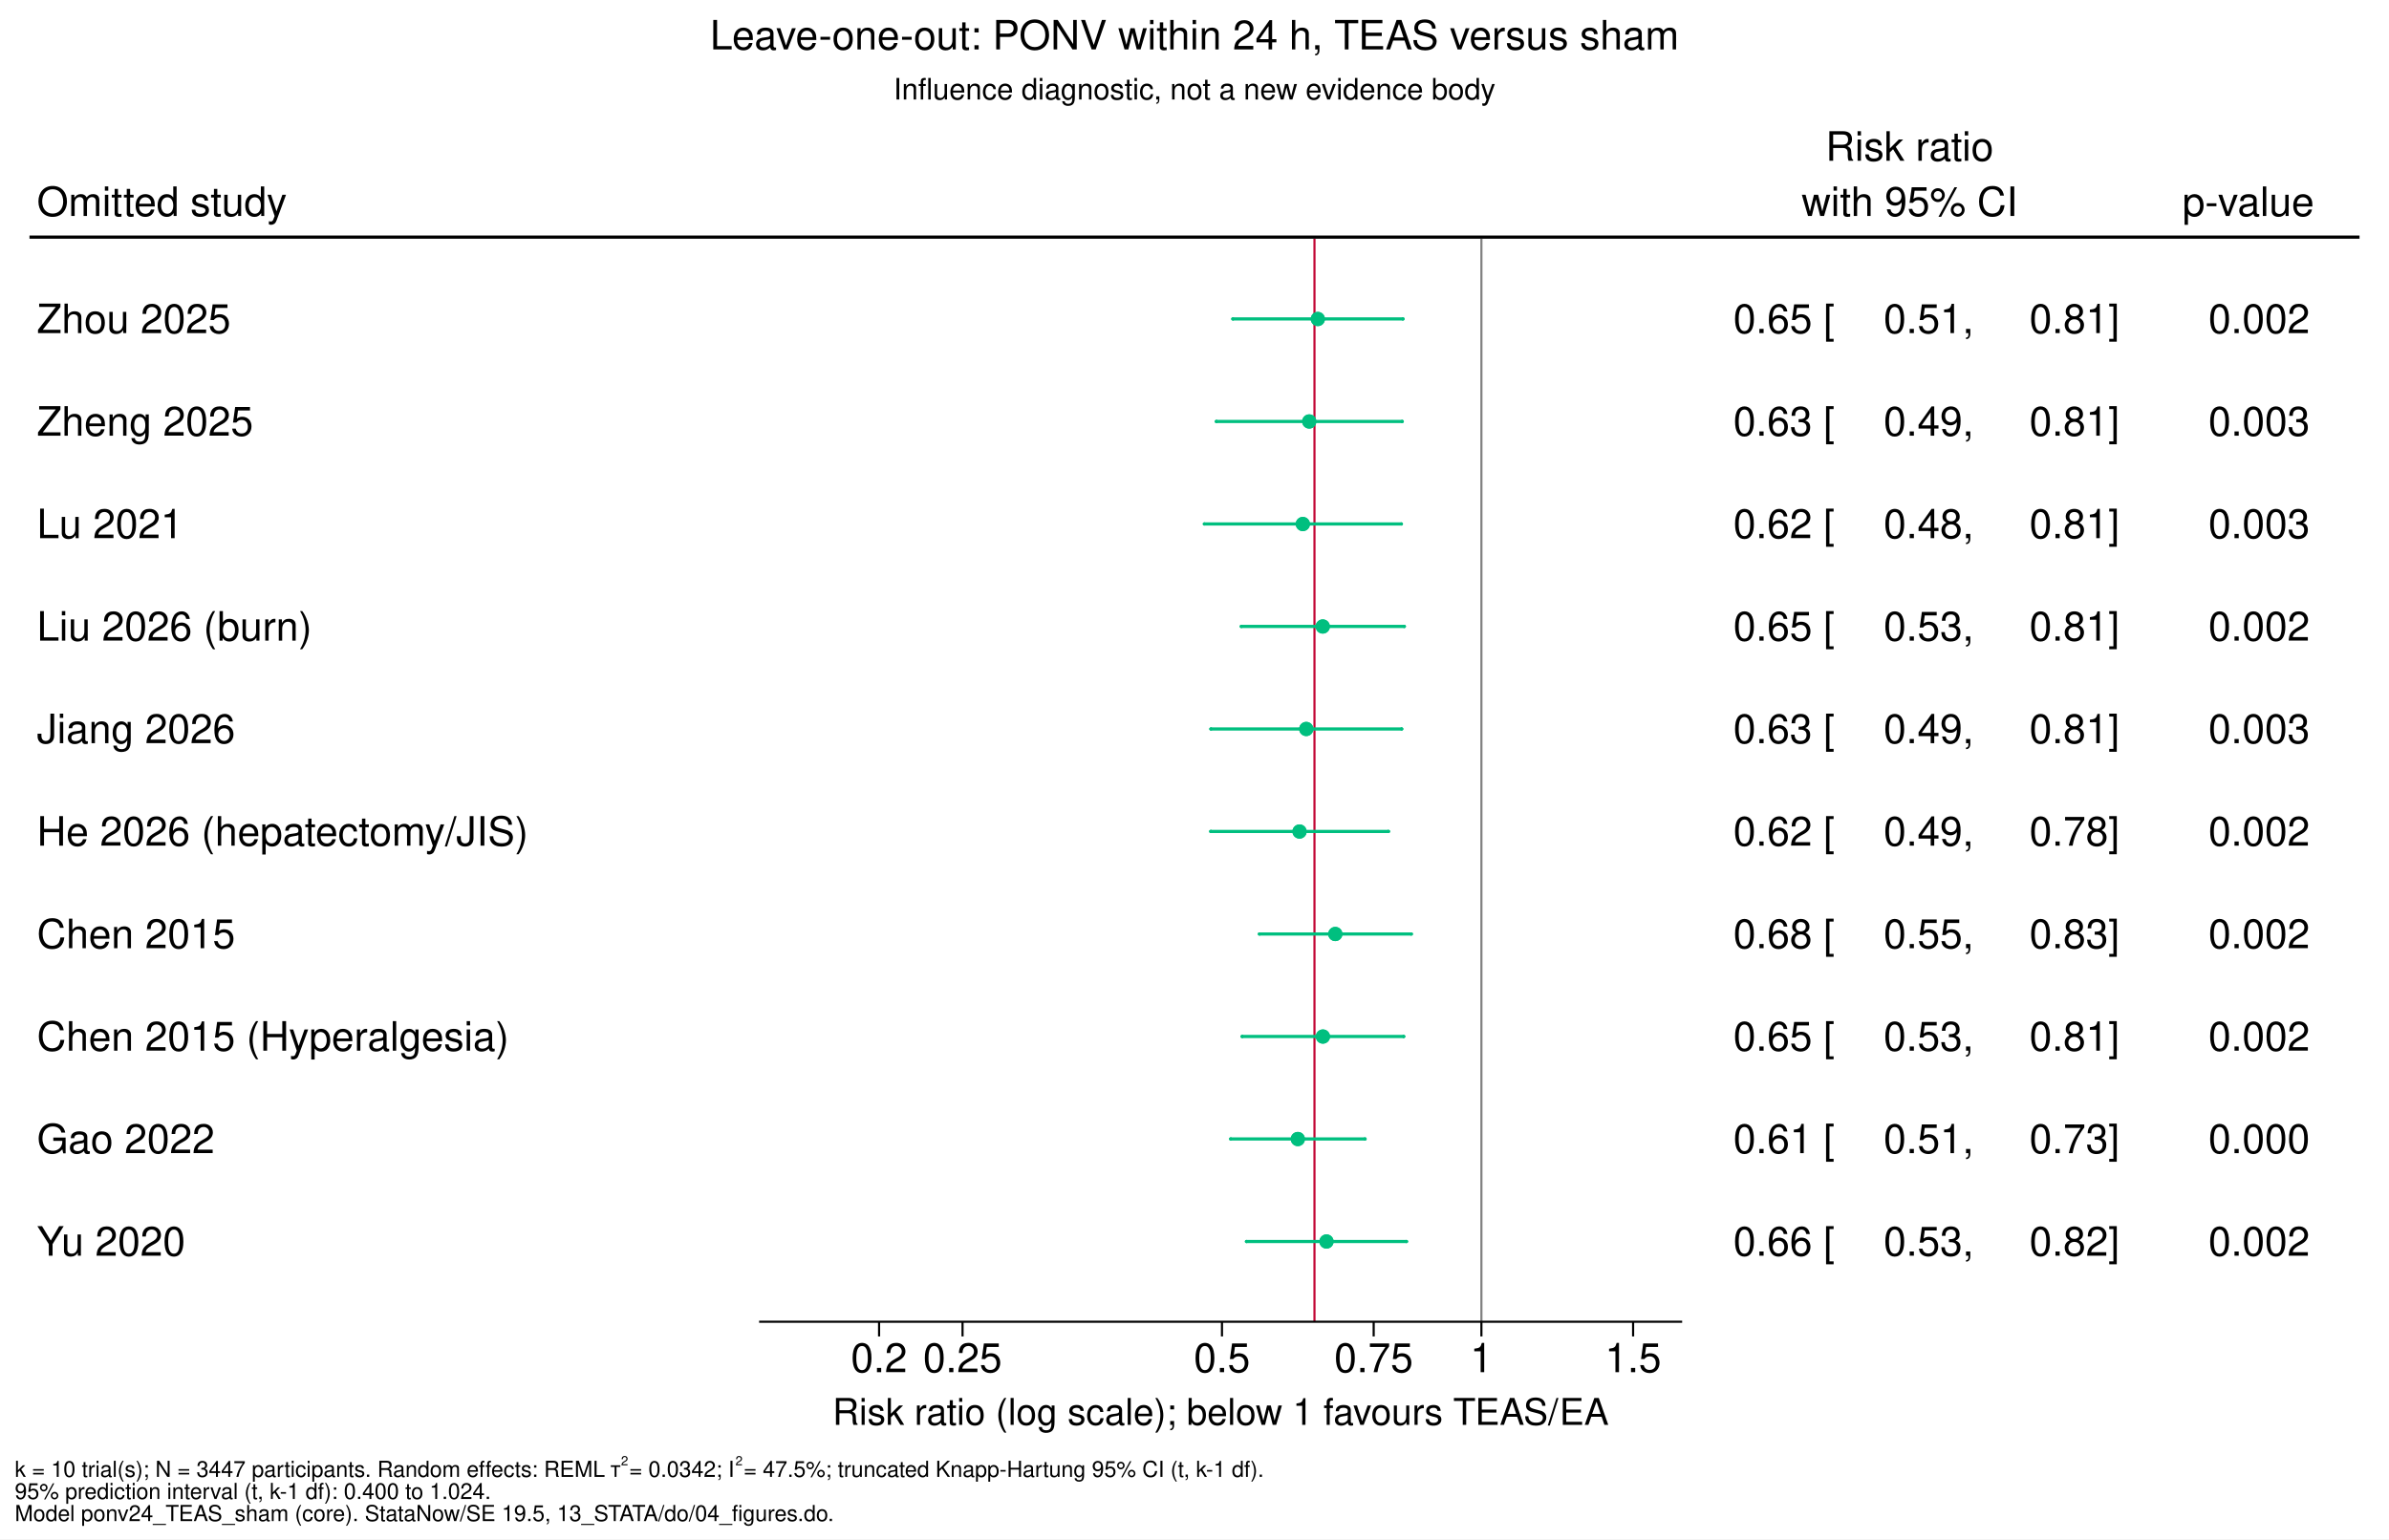
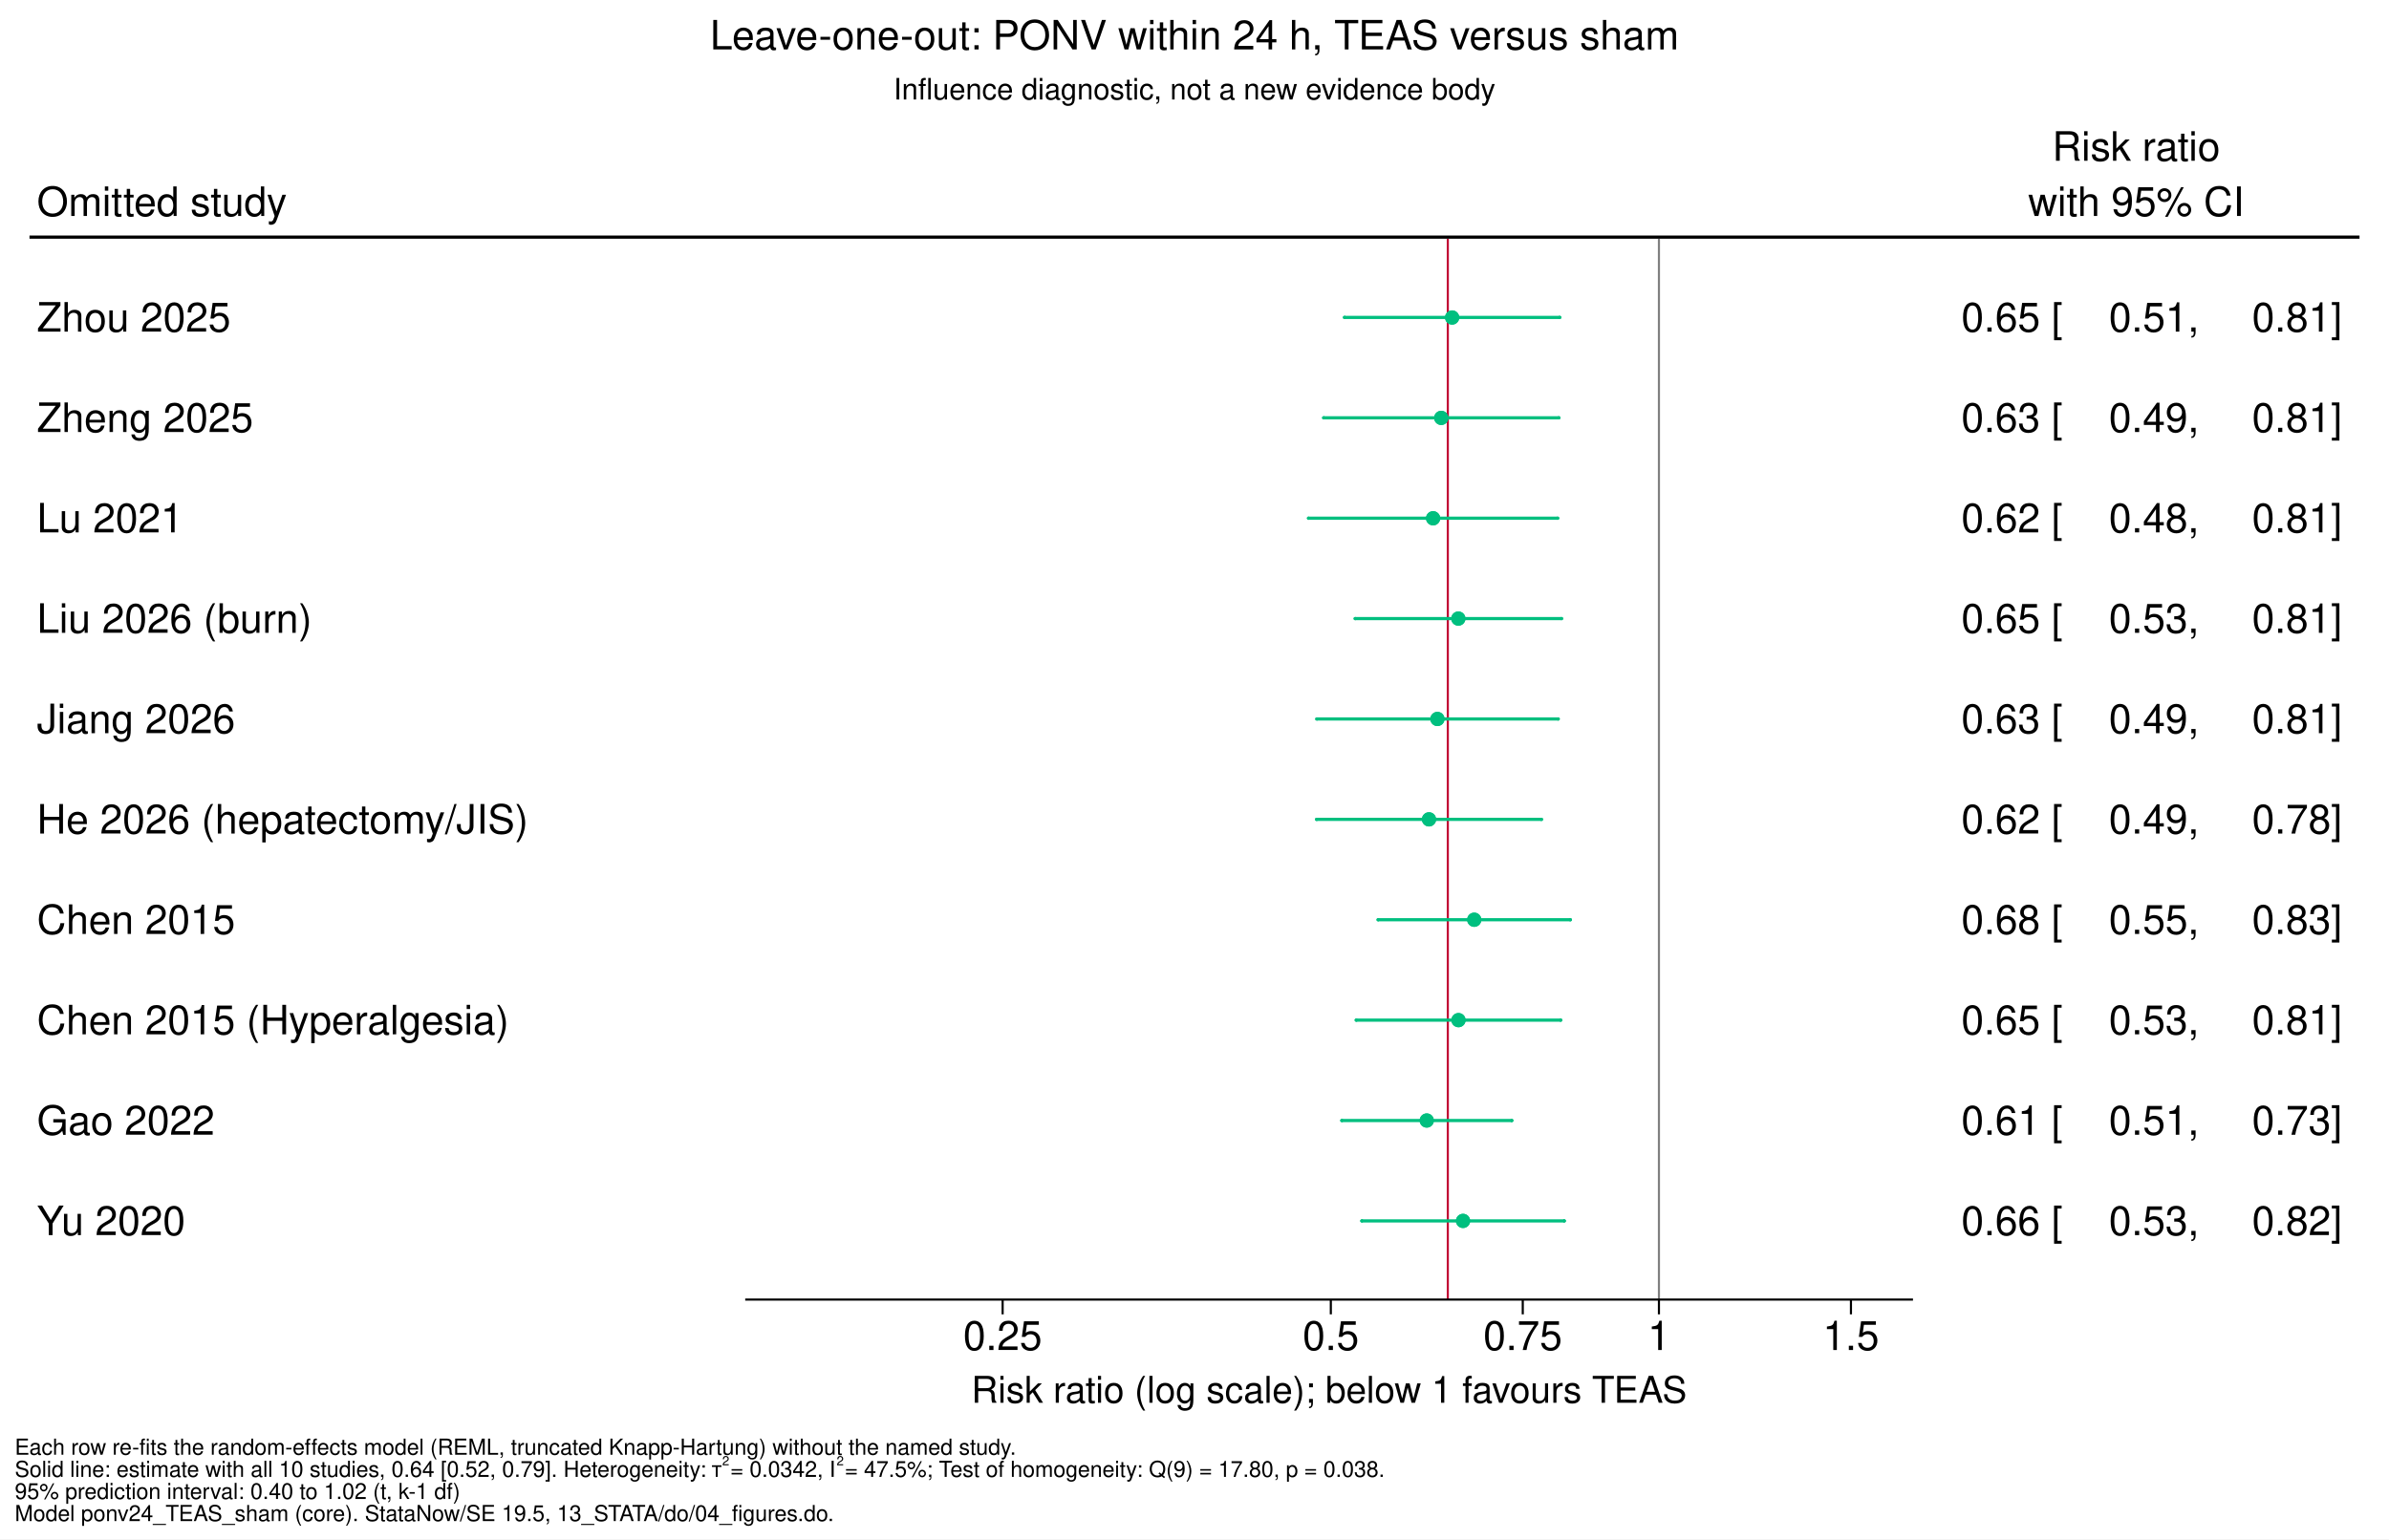
<svg xmlns="http://www.w3.org/2000/svg" version="1.1" width="9.000in" height="5.800in" viewBox="0 0 6480 4176">
  <rect x="0" y="0" width="6480" height="4176" style="fill:#FFFFFF;stroke:none" />
  <rect x="0.00" y="0.00" width="6480.00" height="4176.00" style="fill:#FFFFFF" />
  <rect x="2.88" y="2.88" width="6474.24" height="4170.24" style="fill:none;stroke:#FFFFFF;stroke-width:5.76" />
  <rect x="40.10" y="40.10" width="6399.81" height="4095.81" style="fill:#FFFFFF" />
  <rect x="42.97" y="42.98" width="6394.05" height="4090.05" style="fill:none;stroke:#FFFFFF;stroke-width:5.76" />
-   <rect x="40.10" y="299.10" width="6399.81" height="3656.99" style="fill:#FFFFFF" />
-   <rect x="42.97" y="301.98" width="6394.05" height="3651.23" style="fill:none;stroke:#FFFFFF;stroke-width:5.76" />
-   <rect x="79.99" y="339.19" width="6320.03" height="3576.80" style="fill:#FFFFFF" />
-   <rect x="82.87" y="342.07" width="6314.27" height="3571.04" style="fill:none;stroke:#FFFFFF;stroke-width:5.76" />
-   <text x="100.04" y="903.83" style="font-family:'Helvetica';font-size:109.96px;fill:#000000">Zhou 2025</text>
-   <text x="100.04" y="1182.07" style="font-family:'Helvetica';font-size:109.96px;fill:#000000">Zheng 2025</text>
-   <text x="100.04" y="1460.10" style="font-family:'Helvetica';font-size:109.96px;fill:#000000">Lu 2021</text>
-   <text x="100.04" y="1738.14" style="font-family:'Helvetica';font-size:109.96px;fill:#000000">Liu 2026 (burn)</text>
-   <text x="100.04" y="2016.37" style="font-family:'Helvetica';font-size:109.96px;fill:#000000">Jiang 2026</text>
-   <text x="100.04" y="2294.41" style="font-family:'Helvetica';font-size:109.96px;fill:#000000">He 2026 (hepatectomy/JIS)</text>
-   <text x="100.04" y="2572.65" style="font-family:'Helvetica';font-size:109.96px;fill:#000000">Chen 2015</text>
-   <text x="100.04" y="2850.68" style="font-family:'Helvetica';font-size:109.96px;fill:#000000">Chen 2015 (Hyperalgesia)</text>
-   <text x="100.04" y="3128.72" style="font-family:'Helvetica';font-size:109.96px;fill:#000000">Gao 2022</text>
-   <text x="100.04" y="3406.96" style="font-family:'Helvetica';font-size:109.96px;fill:#000000">Yu 2020</text>
+   <rect x="40.10" y="299.10" width="6399.81" height="3596.84" style="fill:#FFFFFF" />
+   <rect x="42.97" y="301.98" width="6394.05" height="3591.08" style="fill:none;stroke:#FFFFFF;stroke-width:5.76" />
+   <rect x="79.99" y="339.19" width="6320.03" height="3516.86" style="fill:#FFFFFF" />
+   <rect x="82.87" y="342.07" width="6314.27" height="3511.10" style="fill:none;stroke:#FFFFFF;stroke-width:5.76" />
+   <text x="100.04" y="899.78" style="font-family:'Helvetica';font-size:109.96px;fill:#000000">Zhou 2025</text>
+   <text x="100.04" y="1172.14" style="font-family:'Helvetica';font-size:109.96px;fill:#000000">Zheng 2025</text>
+   <text x="100.04" y="1444.51" style="font-family:'Helvetica';font-size:109.96px;fill:#000000">Lu 2021</text>
+   <text x="100.04" y="1716.87" style="font-family:'Helvetica';font-size:109.96px;fill:#000000">Liu 2026 (burn)</text>
+   <text x="100.04" y="1989.24" style="font-family:'Helvetica';font-size:109.96px;fill:#000000">Jiang 2026</text>
+   <text x="100.04" y="2261.61" style="font-family:'Helvetica';font-size:109.96px;fill:#000000">He 2026 (hepatectomy/JIS)</text>
+   <text x="100.04" y="2533.97" style="font-family:'Helvetica';font-size:109.96px;fill:#000000">Chen 2015</text>
+   <text x="100.04" y="2806.34" style="font-family:'Helvetica';font-size:109.96px;fill:#000000">Chen 2015 (Hyperalgesia)</text>
+   <text x="100.04" y="3078.70" style="font-family:'Helvetica';font-size:109.96px;fill:#000000">Gao 2022</text>
+   <text x="100.04" y="3351.07" style="font-family:'Helvetica';font-size:109.96px;fill:#000000">Yu 2020</text>
  <text x="100.04" y="585.96" style="font-family:'Helvetica';font-size:109.96px;fill:#000000">Omitted study</text>
-   <line x1="3565.42" y1="3586.11" x2="3565.42" y2="647.80" style="stroke:#C10534;stroke-width:5.76" />
-   <line x1="4018.21" y1="3586.11" x2="4018.21" y2="647.80" style="stroke:#808080;stroke-width:5.76" />
-   <line x1="3574.73" y1="865.29" x2="3343.88" y2="865.29" style="stroke:#00BF7F;stroke-width:8.64" />
-   <line x1="3551.24" y1="1143.53" x2="3299.13" y2="1143.53" style="stroke:#00BF7F;stroke-width:8.64" />
-   <line x1="3533.83" y1="1421.57" x2="3266.73" y2="1421.57" style="stroke:#00BF7F;stroke-width:8.64" />
-   <line x1="3588.10" y1="1699.60" x2="3366.77" y2="1699.60" style="stroke:#00BF7F;stroke-width:8.64" />
-   <line x1="3543.14" y1="1977.84" x2="3284.35" y2="1977.84" style="stroke:#00BF7F;stroke-width:8.64" />
-   <line x1="3525.12" y1="2255.87" x2="3283.94" y2="2255.87" style="stroke:#00BF7F;stroke-width:8.64" />
-   <line x1="3622.12" y1="2534.11" x2="3415.97" y2="2534.11" style="stroke:#00BF7F;stroke-width:8.64" />
-   <line x1="3588.30" y1="2812.15" x2="3368.99" y2="2812.15" style="stroke:#00BF7F;stroke-width:8.64" />
-   <line x1="3520.26" y1="3090.18" x2="3338.01" y2="3090.18" style="stroke:#00BF7F;stroke-width:8.64" />
-   <line x1="3598.02" y1="3368.42" x2="3380.94" y2="3368.42" style="stroke:#00BF7F;stroke-width:8.64" />
-   <line x1="3343.88" y1="865.29" x2="3343.88" y2="865.29" stroke-linecap="round" style="stroke:#00BF7F;stroke-width:8.64" />
-   <line x1="3343.88" y1="865.29" x2="3343.88" y2="865.29" stroke-linecap="round" style="stroke:#00BF7F;stroke-width:8.64" />
-   <line x1="3299.13" y1="1143.53" x2="3299.13" y2="1143.53" stroke-linecap="round" style="stroke:#00BF7F;stroke-width:8.64" />
-   <line x1="3299.13" y1="1143.53" x2="3299.13" y2="1143.53" stroke-linecap="round" style="stroke:#00BF7F;stroke-width:8.64" />
-   <line x1="3266.73" y1="1421.57" x2="3266.73" y2="1421.57" stroke-linecap="round" style="stroke:#00BF7F;stroke-width:8.64" />
-   <line x1="3266.73" y1="1421.57" x2="3266.73" y2="1421.57" stroke-linecap="round" style="stroke:#00BF7F;stroke-width:8.64" />
-   <line x1="3366.77" y1="1699.60" x2="3366.77" y2="1699.60" stroke-linecap="round" style="stroke:#00BF7F;stroke-width:8.64" />
-   <line x1="3366.77" y1="1699.60" x2="3366.77" y2="1699.60" stroke-linecap="round" style="stroke:#00BF7F;stroke-width:8.64" />
-   <line x1="3284.35" y1="1977.84" x2="3284.35" y2="1977.84" stroke-linecap="round" style="stroke:#00BF7F;stroke-width:8.64" />
-   <line x1="3284.35" y1="1977.84" x2="3284.35" y2="1977.84" stroke-linecap="round" style="stroke:#00BF7F;stroke-width:8.64" />
-   <line x1="3283.94" y1="2255.87" x2="3283.94" y2="2255.87" stroke-linecap="round" style="stroke:#00BF7F;stroke-width:8.64" />
-   <line x1="3283.94" y1="2255.87" x2="3283.94" y2="2255.87" stroke-linecap="round" style="stroke:#00BF7F;stroke-width:8.64" />
-   <line x1="3415.97" y1="2534.11" x2="3415.97" y2="2534.11" stroke-linecap="round" style="stroke:#00BF7F;stroke-width:8.64" />
-   <line x1="3415.97" y1="2534.11" x2="3415.97" y2="2534.11" stroke-linecap="round" style="stroke:#00BF7F;stroke-width:8.64" />
-   <line x1="3368.99" y1="2812.15" x2="3368.99" y2="2812.15" stroke-linecap="round" style="stroke:#00BF7F;stroke-width:8.64" />
-   <line x1="3368.99" y1="2812.15" x2="3368.99" y2="2812.15" stroke-linecap="round" style="stroke:#00BF7F;stroke-width:8.64" />
-   <line x1="3338.01" y1="3090.18" x2="3338.01" y2="3090.18" stroke-linecap="round" style="stroke:#00BF7F;stroke-width:8.64" />
-   <line x1="3338.01" y1="3090.18" x2="3338.01" y2="3090.18" stroke-linecap="round" style="stroke:#00BF7F;stroke-width:8.64" />
-   <line x1="3380.94" y1="3368.42" x2="3380.94" y2="3368.42" stroke-linecap="round" style="stroke:#00BF7F;stroke-width:8.64" />
-   <line x1="3380.94" y1="3368.42" x2="3380.94" y2="3368.42" stroke-linecap="round" style="stroke:#00BF7F;stroke-width:8.64" />
-   <line x1="3574.73" y1="865.29" x2="3805.58" y2="865.29" style="stroke:#00BF7F;stroke-width:8.64" />
-   <line x1="3551.24" y1="1143.53" x2="3803.56" y2="1143.53" style="stroke:#00BF7F;stroke-width:8.64" />
-   <line x1="3533.83" y1="1421.57" x2="3801.13" y2="1421.57" style="stroke:#00BF7F;stroke-width:8.64" />
-   <line x1="3588.10" y1="1699.60" x2="3809.23" y2="1699.60" style="stroke:#00BF7F;stroke-width:8.64" />
-   <line x1="3543.14" y1="1977.84" x2="3802.14" y2="1977.84" style="stroke:#00BF7F;stroke-width:8.64" />
-   <line x1="3525.12" y1="2255.87" x2="3766.30" y2="2255.87" style="stroke:#00BF7F;stroke-width:8.64" />
-   <line x1="3622.12" y1="2534.11" x2="3828.26" y2="2534.11" style="stroke:#00BF7F;stroke-width:8.64" />
-   <line x1="3588.30" y1="2812.15" x2="3807.61" y2="2812.15" style="stroke:#00BF7F;stroke-width:8.64" />
-   <line x1="3520.26" y1="3090.18" x2="3702.71" y2="3090.18" style="stroke:#00BF7F;stroke-width:8.64" />
-   <line x1="3598.02" y1="3368.42" x2="3815.10" y2="3368.42" style="stroke:#00BF7F;stroke-width:8.64" />
-   <line x1="3805.58" y1="865.29" x2="3805.58" y2="865.29" stroke-linecap="round" style="stroke:#00BF7F;stroke-width:8.64" />
-   <line x1="3805.58" y1="865.29" x2="3805.58" y2="865.29" stroke-linecap="round" style="stroke:#00BF7F;stroke-width:8.64" />
-   <line x1="3803.56" y1="1143.53" x2="3803.56" y2="1143.53" stroke-linecap="round" style="stroke:#00BF7F;stroke-width:8.64" />
-   <line x1="3803.56" y1="1143.53" x2="3803.56" y2="1143.53" stroke-linecap="round" style="stroke:#00BF7F;stroke-width:8.64" />
-   <line x1="3801.13" y1="1421.57" x2="3801.13" y2="1421.57" stroke-linecap="round" style="stroke:#00BF7F;stroke-width:8.64" />
-   <line x1="3801.13" y1="1421.57" x2="3801.13" y2="1421.57" stroke-linecap="round" style="stroke:#00BF7F;stroke-width:8.64" />
-   <line x1="3809.23" y1="1699.60" x2="3809.23" y2="1699.60" stroke-linecap="round" style="stroke:#00BF7F;stroke-width:8.64" />
-   <line x1="3809.23" y1="1699.60" x2="3809.23" y2="1699.60" stroke-linecap="round" style="stroke:#00BF7F;stroke-width:8.64" />
-   <line x1="3802.14" y1="1977.84" x2="3802.14" y2="1977.84" stroke-linecap="round" style="stroke:#00BF7F;stroke-width:8.64" />
-   <line x1="3802.14" y1="1977.84" x2="3802.14" y2="1977.84" stroke-linecap="round" style="stroke:#00BF7F;stroke-width:8.64" />
-   <line x1="3766.30" y1="2255.87" x2="3766.30" y2="2255.87" stroke-linecap="round" style="stroke:#00BF7F;stroke-width:8.64" />
-   <line x1="3766.30" y1="2255.87" x2="3766.30" y2="2255.87" stroke-linecap="round" style="stroke:#00BF7F;stroke-width:8.64" />
-   <line x1="3828.26" y1="2534.11" x2="3828.26" y2="2534.11" stroke-linecap="round" style="stroke:#00BF7F;stroke-width:8.64" />
-   <line x1="3828.26" y1="2534.11" x2="3828.26" y2="2534.11" stroke-linecap="round" style="stroke:#00BF7F;stroke-width:8.64" />
-   <line x1="3807.61" y1="2812.15" x2="3807.61" y2="2812.15" stroke-linecap="round" style="stroke:#00BF7F;stroke-width:8.64" />
-   <line x1="3807.61" y1="2812.15" x2="3807.61" y2="2812.15" stroke-linecap="round" style="stroke:#00BF7F;stroke-width:8.64" />
-   <line x1="3702.71" y1="3090.18" x2="3702.71" y2="3090.18" stroke-linecap="round" style="stroke:#00BF7F;stroke-width:8.64" />
-   <line x1="3702.71" y1="3090.18" x2="3702.71" y2="3090.18" stroke-linecap="round" style="stroke:#00BF7F;stroke-width:8.64" />
-   <line x1="3815.10" y1="3368.42" x2="3815.10" y2="3368.42" stroke-linecap="round" style="stroke:#00BF7F;stroke-width:8.64" />
-   <line x1="3815.10" y1="3368.42" x2="3815.10" y2="3368.42" stroke-linecap="round" style="stroke:#00BF7F;stroke-width:8.64" />
-   <circle cx="3574.53" cy="865.49" r="19.30" style="fill:#00BF7F" />
-   <circle cx="3574.53" cy="865.49" r="14.99" style="fill:none;stroke:#00BF7F;stroke-width:8.64" />
-   <circle cx="3551.24" cy="1143.53" r="19.30" style="fill:#00BF7F" />
-   <circle cx="3551.24" cy="1143.53" r="14.99" style="fill:none;stroke:#00BF7F;stroke-width:8.64" />
-   <circle cx="3533.83" cy="1421.77" r="19.30" style="fill:#00BF7F" />
-   <circle cx="3533.83" cy="1421.77" r="14.99" style="fill:none;stroke:#00BF7F;stroke-width:8.64" />
-   <circle cx="3587.90" cy="1699.80" r="19.30" style="fill:#00BF7F" />
-   <circle cx="3587.90" cy="1699.80" r="14.99" style="fill:none;stroke:#00BF7F;stroke-width:8.64" />
-   <circle cx="3543.14" cy="1977.84" r="19.30" style="fill:#00BF7F" />
-   <circle cx="3543.14" cy="1977.84" r="14.99" style="fill:none;stroke:#00BF7F;stroke-width:8.64" />
-   <circle cx="3524.92" cy="2256.08" r="19.30" style="fill:#00BF7F" />
-   <circle cx="3524.92" cy="2256.08" r="14.99" style="fill:none;stroke:#00BF7F;stroke-width:8.64" />
-   <circle cx="3621.92" cy="2534.11" r="19.30" style="fill:#00BF7F" />
-   <circle cx="3621.92" cy="2534.11" r="14.99" style="fill:none;stroke:#00BF7F;stroke-width:8.64" />
-   <circle cx="3588.30" cy="2812.35" r="19.30" style="fill:#00BF7F" />
-   <circle cx="3588.30" cy="2812.35" r="14.99" style="fill:none;stroke:#00BF7F;stroke-width:8.64" />
-   <circle cx="3520.26" cy="3090.39" r="19.30" style="fill:#00BF7F" />
-   <circle cx="3520.26" cy="3090.39" r="14.99" style="fill:none;stroke:#00BF7F;stroke-width:8.64" />
-   <circle cx="3598.02" cy="3368.42" r="19.30" style="fill:#00BF7F" />
-   <circle cx="3598.02" cy="3368.42" r="14.99" style="fill:none;stroke:#00BF7F;stroke-width:8.64" />
-   <line x1="2059.02" y1="3586.11" x2="4562.73" y2="3586.11" style="stroke:#000000;stroke-width:5.76" />
-   <line x1="2384.44" y1="3586.11" x2="2384.44" y2="3626.00" style="stroke:#000000;stroke-width:5.76" />
-   <text x="2384.44" y="3722.92" style="font-family:'Helvetica';font-size:109.96px;fill:#000000" text-anchor="middle">0.2</text>
-   <line x1="2610.83" y1="3586.11" x2="2610.83" y2="3626.00" style="stroke:#000000;stroke-width:5.76" />
-   <text x="2610.83" y="3722.92" style="font-family:'Helvetica';font-size:109.96px;fill:#000000" text-anchor="middle">0.25</text>
-   <line x1="3314.52" y1="3586.11" x2="3314.52" y2="3626.00" style="stroke:#000000;stroke-width:5.76" />
-   <text x="3314.52" y="3722.92" style="font-family:'Helvetica';font-size:109.96px;fill:#000000" text-anchor="middle">0.5</text>
-   <line x1="3726.00" y1="3586.11" x2="3726.00" y2="3626.00" style="stroke:#000000;stroke-width:5.76" />
-   <text x="3726.00" y="3722.92" style="font-family:'Helvetica';font-size:109.96px;fill:#000000" text-anchor="middle">0.75</text>
-   <line x1="4018.21" y1="3586.11" x2="4018.21" y2="3626.00" style="stroke:#000000;stroke-width:5.76" />
-   <text x="4018.21" y="3722.92" style="font-family:'Helvetica';font-size:109.96px;fill:#000000" text-anchor="middle">1</text>
-   <line x1="4429.69" y1="3586.11" x2="4429.69" y2="3626.00" style="stroke:#000000;stroke-width:5.76" />
-   <text x="4429.69" y="3722.92" style="font-family:'Helvetica';font-size:109.96px;fill:#000000" text-anchor="middle">1.5</text>
-   <text x="3310.88" y="3865.83" style="font-family:'Helvetica';font-size:100.04px;fill:#000000" text-anchor="middle">Risk ratio (log scale); below 1 favours TEAS/EA</text>
-   <text x="5179.75" y="585.96" style="font-family:'Helvetica';font-size:109.96px;fill:#000000" text-anchor="middle">with 95% CI</text>
-   <text x="5179.75" y="436.11" style="font-family:'Helvetica';font-size:109.96px;fill:#000000" text-anchor="middle">Risk ratio</text>
-   <text x="4976.64" y="903.83" style="font-family:'Helvetica';font-size:109.96px;fill:#000000" text-anchor="end">0.65 [</text>
-   <text x="4976.64" y="1182.07" style="font-family:'Helvetica';font-size:109.96px;fill:#000000" text-anchor="end">0.63 [</text>
-   <text x="4976.64" y="1460.10" style="font-family:'Helvetica';font-size:109.96px;fill:#000000" text-anchor="end">0.62 [</text>
-   <text x="4976.64" y="1738.14" style="font-family:'Helvetica';font-size:109.96px;fill:#000000" text-anchor="end">0.65 [</text>
-   <text x="4976.64" y="2016.37" style="font-family:'Helvetica';font-size:109.96px;fill:#000000" text-anchor="end">0.63 [</text>
-   <text x="4976.64" y="2294.41" style="font-family:'Helvetica';font-size:109.96px;fill:#000000" text-anchor="end">0.62 [</text>
-   <text x="4976.64" y="2572.65" style="font-family:'Helvetica';font-size:109.96px;fill:#000000" text-anchor="end">0.68 [</text>
-   <text x="4976.64" y="2850.68" style="font-family:'Helvetica';font-size:109.96px;fill:#000000" text-anchor="end">0.65 [</text>
-   <text x="4976.64" y="3128.72" style="font-family:'Helvetica';font-size:109.96px;fill:#000000" text-anchor="end">0.61 [</text>
-   <text x="4976.64" y="3406.96" style="font-family:'Helvetica';font-size:109.96px;fill:#000000" text-anchor="end">0.66 [</text>
-   <text x="5353.70" y="903.83" style="font-family:'Helvetica';font-size:109.96px;fill:#000000" text-anchor="end">0.51,</text>
-   <text x="5353.70" y="1182.07" style="font-family:'Helvetica';font-size:109.96px;fill:#000000" text-anchor="end">0.49,</text>
-   <text x="5353.70" y="1460.10" style="font-family:'Helvetica';font-size:109.96px;fill:#000000" text-anchor="end">0.48,</text>
-   <text x="5353.70" y="1738.14" style="font-family:'Helvetica';font-size:109.96px;fill:#000000" text-anchor="end">0.53,</text>
-   <text x="5353.70" y="2016.37" style="font-family:'Helvetica';font-size:109.96px;fill:#000000" text-anchor="end">0.49,</text>
-   <text x="5353.70" y="2294.41" style="font-family:'Helvetica';font-size:109.96px;fill:#000000" text-anchor="end">0.49,</text>
-   <text x="5353.70" y="2572.65" style="font-family:'Helvetica';font-size:109.96px;fill:#000000" text-anchor="end">0.55,</text>
-   <text x="5353.70" y="2850.68" style="font-family:'Helvetica';font-size:109.96px;fill:#000000" text-anchor="end">0.53,</text>
-   <text x="5353.70" y="3128.72" style="font-family:'Helvetica';font-size:109.96px;fill:#000000" text-anchor="end">0.51,</text>
-   <text x="5353.70" y="3406.96" style="font-family:'Helvetica';font-size:109.96px;fill:#000000" text-anchor="end">0.53,</text>
-   <text x="5749.18" y="903.83" style="font-family:'Helvetica';font-size:109.96px;fill:#000000" text-anchor="end">0.81]</text>
-   <text x="5749.18" y="1182.07" style="font-family:'Helvetica';font-size:109.96px;fill:#000000" text-anchor="end">0.81]</text>
-   <text x="5749.18" y="1460.10" style="font-family:'Helvetica';font-size:109.96px;fill:#000000" text-anchor="end">0.81]</text>
-   <text x="5749.18" y="1738.14" style="font-family:'Helvetica';font-size:109.96px;fill:#000000" text-anchor="end">0.81]</text>
-   <text x="5749.18" y="2016.37" style="font-family:'Helvetica';font-size:109.96px;fill:#000000" text-anchor="end">0.81]</text>
-   <text x="5749.18" y="2294.41" style="font-family:'Helvetica';font-size:109.96px;fill:#000000" text-anchor="end">0.78]</text>
-   <text x="5749.18" y="2572.65" style="font-family:'Helvetica';font-size:109.96px;fill:#000000" text-anchor="end">0.83]</text>
-   <text x="5749.18" y="2850.68" style="font-family:'Helvetica';font-size:109.96px;fill:#000000" text-anchor="end">0.81]</text>
-   <text x="5749.18" y="3128.72" style="font-family:'Helvetica';font-size:109.96px;fill:#000000" text-anchor="end">0.73]</text>
-   <text x="5749.18" y="3406.96" style="font-family:'Helvetica';font-size:109.96px;fill:#000000" text-anchor="end">0.82]</text>
-   <text x="6265.35" y="903.83" style="font-family:'Helvetica';font-size:109.96px;fill:#000000" text-anchor="end">0.002</text>
-   <text x="6265.35" y="1182.07" style="font-family:'Helvetica';font-size:109.96px;fill:#000000" text-anchor="end">0.003</text>
-   <text x="6265.35" y="1460.10" style="font-family:'Helvetica';font-size:109.96px;fill:#000000" text-anchor="end">0.003</text>
-   <text x="6265.35" y="1738.14" style="font-family:'Helvetica';font-size:109.96px;fill:#000000" text-anchor="end">0.002</text>
-   <text x="6265.35" y="2016.37" style="font-family:'Helvetica';font-size:109.96px;fill:#000000" text-anchor="end">0.003</text>
-   <text x="6265.35" y="2294.41" style="font-family:'Helvetica';font-size:109.96px;fill:#000000" text-anchor="end">0.002</text>
-   <text x="6265.35" y="2572.65" style="font-family:'Helvetica';font-size:109.96px;fill:#000000" text-anchor="end">0.002</text>
-   <text x="6265.35" y="2850.68" style="font-family:'Helvetica';font-size:109.96px;fill:#000000" text-anchor="end">0.002</text>
-   <text x="6265.35" y="3128.72" style="font-family:'Helvetica';font-size:109.96px;fill:#000000" text-anchor="end">0.000</text>
-   <text x="6265.35" y="3406.96" style="font-family:'Helvetica';font-size:109.96px;fill:#000000" text-anchor="end">0.002</text>
-   <text x="6098.29" y="585.96" style="font-family:'Helvetica';font-size:109.96px;fill:#000000" text-anchor="middle">p-value</text>
+   <line x1="3927.08" y1="3525.97" x2="3927.08" y2="647.80" style="stroke:#C10534;stroke-width:5.76" />
+   <line x1="4499.75" y1="3525.97" x2="4499.75" y2="647.80" style="stroke:#808080;stroke-width:5.76" />
+   <line x1="3938.83" y1="861.24" x2="3646.82" y2="861.24" style="stroke:#00BF7F;stroke-width:8.64" />
+   <line x1="3909.26" y1="1133.61" x2="3590.33" y2="1133.61" style="stroke:#00BF7F;stroke-width:8.64" />
+   <line x1="3887.19" y1="1405.97" x2="3549.22" y2="1405.97" style="stroke:#00BF7F;stroke-width:8.64" />
+   <line x1="3955.84" y1="1678.34" x2="3675.78" y2="1678.34" style="stroke:#00BF7F;stroke-width:8.64" />
+   <line x1="3899.14" y1="1950.70" x2="3571.70" y2="1950.70" style="stroke:#00BF7F;stroke-width:8.64" />
+   <line x1="3876.05" y1="2223.07" x2="3571.09" y2="2223.07" style="stroke:#00BF7F;stroke-width:8.64" />
+   <line x1="3998.77" y1="2495.43" x2="3737.95" y2="2495.43" style="stroke:#00BF7F;stroke-width:8.64" />
+   <line x1="3956.04" y1="2767.80" x2="3678.62" y2="2767.80" style="stroke:#00BF7F;stroke-width:8.64" />
+   <line x1="3870.18" y1="3040.17" x2="3639.53" y2="3040.17" style="stroke:#00BF7F;stroke-width:8.64" />
+   <line x1="3968.39" y1="3312.53" x2="3693.80" y2="3312.53" style="stroke:#00BF7F;stroke-width:8.64" />
+   <line x1="3646.82" y1="861.24" x2="3646.82" y2="861.24" stroke-linecap="round" style="stroke:#00BF7F;stroke-width:8.64" />
+   <line x1="3646.82" y1="861.24" x2="3646.82" y2="861.24" stroke-linecap="round" style="stroke:#00BF7F;stroke-width:8.64" />
+   <line x1="3590.33" y1="1133.61" x2="3590.33" y2="1133.61" stroke-linecap="round" style="stroke:#00BF7F;stroke-width:8.64" />
+   <line x1="3590.33" y1="1133.61" x2="3590.33" y2="1133.61" stroke-linecap="round" style="stroke:#00BF7F;stroke-width:8.64" />
+   <line x1="3549.22" y1="1405.97" x2="3549.22" y2="1405.97" stroke-linecap="round" style="stroke:#00BF7F;stroke-width:8.64" />
+   <line x1="3549.22" y1="1405.97" x2="3549.22" y2="1405.97" stroke-linecap="round" style="stroke:#00BF7F;stroke-width:8.64" />
+   <line x1="3675.78" y1="1678.34" x2="3675.78" y2="1678.34" stroke-linecap="round" style="stroke:#00BF7F;stroke-width:8.64" />
+   <line x1="3675.78" y1="1678.34" x2="3675.78" y2="1678.34" stroke-linecap="round" style="stroke:#00BF7F;stroke-width:8.64" />
+   <line x1="3571.70" y1="1950.70" x2="3571.70" y2="1950.70" stroke-linecap="round" style="stroke:#00BF7F;stroke-width:8.64" />
+   <line x1="3571.70" y1="1950.70" x2="3571.70" y2="1950.70" stroke-linecap="round" style="stroke:#00BF7F;stroke-width:8.64" />
+   <line x1="3571.09" y1="2223.07" x2="3571.09" y2="2223.07" stroke-linecap="round" style="stroke:#00BF7F;stroke-width:8.64" />
+   <line x1="3571.09" y1="2223.07" x2="3571.09" y2="2223.07" stroke-linecap="round" style="stroke:#00BF7F;stroke-width:8.64" />
+   <line x1="3737.95" y1="2495.43" x2="3737.95" y2="2495.43" stroke-linecap="round" style="stroke:#00BF7F;stroke-width:8.64" />
+   <line x1="3737.95" y1="2495.43" x2="3737.95" y2="2495.43" stroke-linecap="round" style="stroke:#00BF7F;stroke-width:8.64" />
+   <line x1="3678.62" y1="2767.80" x2="3678.62" y2="2767.80" stroke-linecap="round" style="stroke:#00BF7F;stroke-width:8.64" />
+   <line x1="3678.62" y1="2767.80" x2="3678.62" y2="2767.80" stroke-linecap="round" style="stroke:#00BF7F;stroke-width:8.64" />
+   <line x1="3639.53" y1="3040.17" x2="3639.53" y2="3040.17" stroke-linecap="round" style="stroke:#00BF7F;stroke-width:8.64" />
+   <line x1="3639.53" y1="3040.17" x2="3639.53" y2="3040.17" stroke-linecap="round" style="stroke:#00BF7F;stroke-width:8.64" />
+   <line x1="3693.80" y1="3312.53" x2="3693.80" y2="3312.53" stroke-linecap="round" style="stroke:#00BF7F;stroke-width:8.64" />
+   <line x1="3693.80" y1="3312.53" x2="3693.80" y2="3312.53" stroke-linecap="round" style="stroke:#00BF7F;stroke-width:8.64" />
+   <line x1="3938.83" y1="861.24" x2="4230.83" y2="861.24" style="stroke:#00BF7F;stroke-width:8.64" />
+   <line x1="3909.26" y1="1133.61" x2="4228.40" y2="1133.61" style="stroke:#00BF7F;stroke-width:8.64" />
+   <line x1="3887.19" y1="1405.97" x2="4225.16" y2="1405.97" style="stroke:#00BF7F;stroke-width:8.64" />
+   <line x1="3955.84" y1="1678.34" x2="4235.69" y2="1678.34" style="stroke:#00BF7F;stroke-width:8.64" />
+   <line x1="3899.14" y1="1950.70" x2="4226.58" y2="1950.70" style="stroke:#00BF7F;stroke-width:8.64" />
+   <line x1="3876.05" y1="2223.07" x2="4181.22" y2="2223.07" style="stroke:#00BF7F;stroke-width:8.64" />
+   <line x1="3998.77" y1="2495.43" x2="4259.59" y2="2495.43" style="stroke:#00BF7F;stroke-width:8.64" />
+   <line x1="3956.04" y1="2767.80" x2="4233.47" y2="2767.80" style="stroke:#00BF7F;stroke-width:8.64" />
+   <line x1="3870.18" y1="3040.17" x2="4100.83" y2="3040.17" style="stroke:#00BF7F;stroke-width:8.64" />
+   <line x1="3968.39" y1="3312.53" x2="4243.19" y2="3312.53" style="stroke:#00BF7F;stroke-width:8.64" />
+   <line x1="4230.83" y1="861.24" x2="4230.83" y2="861.24" stroke-linecap="round" style="stroke:#00BF7F;stroke-width:8.64" />
+   <line x1="4230.83" y1="861.24" x2="4230.83" y2="861.24" stroke-linecap="round" style="stroke:#00BF7F;stroke-width:8.64" />
+   <line x1="4228.40" y1="1133.61" x2="4228.40" y2="1133.61" stroke-linecap="round" style="stroke:#00BF7F;stroke-width:8.64" />
+   <line x1="4228.40" y1="1133.61" x2="4228.40" y2="1133.61" stroke-linecap="round" style="stroke:#00BF7F;stroke-width:8.64" />
+   <line x1="4225.16" y1="1405.97" x2="4225.16" y2="1405.97" stroke-linecap="round" style="stroke:#00BF7F;stroke-width:8.64" />
+   <line x1="4225.16" y1="1405.97" x2="4225.16" y2="1405.97" stroke-linecap="round" style="stroke:#00BF7F;stroke-width:8.64" />
+   <line x1="4235.69" y1="1678.34" x2="4235.69" y2="1678.34" stroke-linecap="round" style="stroke:#00BF7F;stroke-width:8.64" />
+   <line x1="4235.69" y1="1678.34" x2="4235.69" y2="1678.34" stroke-linecap="round" style="stroke:#00BF7F;stroke-width:8.64" />
+   <line x1="4226.58" y1="1950.70" x2="4226.58" y2="1950.70" stroke-linecap="round" style="stroke:#00BF7F;stroke-width:8.64" />
+   <line x1="4226.58" y1="1950.70" x2="4226.58" y2="1950.70" stroke-linecap="round" style="stroke:#00BF7F;stroke-width:8.64" />
+   <line x1="4181.22" y1="2223.07" x2="4181.22" y2="2223.07" stroke-linecap="round" style="stroke:#00BF7F;stroke-width:8.64" />
+   <line x1="4181.22" y1="2223.07" x2="4181.22" y2="2223.07" stroke-linecap="round" style="stroke:#00BF7F;stroke-width:8.64" />
+   <line x1="4259.59" y1="2495.43" x2="4259.59" y2="2495.43" stroke-linecap="round" style="stroke:#00BF7F;stroke-width:8.64" />
+   <line x1="4259.59" y1="2495.43" x2="4259.59" y2="2495.43" stroke-linecap="round" style="stroke:#00BF7F;stroke-width:8.64" />
+   <line x1="4233.47" y1="2767.80" x2="4233.47" y2="2767.80" stroke-linecap="round" style="stroke:#00BF7F;stroke-width:8.64" />
+   <line x1="4233.47" y1="2767.80" x2="4233.47" y2="2767.80" stroke-linecap="round" style="stroke:#00BF7F;stroke-width:8.64" />
+   <line x1="4100.83" y1="3040.17" x2="4100.83" y2="3040.17" stroke-linecap="round" style="stroke:#00BF7F;stroke-width:8.64" />
+   <line x1="4100.83" y1="3040.17" x2="4100.83" y2="3040.17" stroke-linecap="round" style="stroke:#00BF7F;stroke-width:8.64" />
+   <line x1="4243.19" y1="3312.53" x2="4243.19" y2="3312.53" stroke-linecap="round" style="stroke:#00BF7F;stroke-width:8.64" />
+   <line x1="4243.19" y1="3312.53" x2="4243.19" y2="3312.53" stroke-linecap="round" style="stroke:#00BF7F;stroke-width:8.64" />
+   <circle cx="3938.83" cy="861.44" r="19.30" style="fill:#00BF7F" />
+   <circle cx="3938.83" cy="861.44" r="14.99" style="fill:none;stroke:#00BF7F;stroke-width:8.64" />
+   <circle cx="3909.26" cy="1133.81" r="19.30" style="fill:#00BF7F" />
+   <circle cx="3909.26" cy="1133.81" r="14.99" style="fill:none;stroke:#00BF7F;stroke-width:8.64" />
+   <circle cx="3887.19" cy="1406.18" r="19.30" style="fill:#00BF7F" />
+   <circle cx="3887.19" cy="1406.18" r="14.99" style="fill:none;stroke:#00BF7F;stroke-width:8.64" />
+   <circle cx="3955.64" cy="1678.34" r="19.30" style="fill:#00BF7F" />
+   <circle cx="3955.64" cy="1678.34" r="14.99" style="fill:none;stroke:#00BF7F;stroke-width:8.64" />
+   <circle cx="3898.94" cy="1950.70" r="19.30" style="fill:#00BF7F" />
+   <circle cx="3898.94" cy="1950.70" r="14.99" style="fill:none;stroke:#00BF7F;stroke-width:8.64" />
+   <circle cx="3876.05" cy="2223.07" r="19.30" style="fill:#00BF7F" />
+   <circle cx="3876.05" cy="2223.07" r="14.99" style="fill:none;stroke:#00BF7F;stroke-width:8.64" />
+   <circle cx="3998.77" cy="2495.43" r="19.30" style="fill:#00BF7F" />
+   <circle cx="3998.77" cy="2495.43" r="14.99" style="fill:none;stroke:#00BF7F;stroke-width:8.64" />
+   <circle cx="3956.04" cy="2767.80" r="19.30" style="fill:#00BF7F" />
+   <circle cx="3956.04" cy="2767.80" r="14.99" style="fill:none;stroke:#00BF7F;stroke-width:8.64" />
+   <circle cx="3869.98" cy="3040.17" r="19.30" style="fill:#00BF7F" />
+   <circle cx="3869.98" cy="3040.17" r="14.99" style="fill:none;stroke:#00BF7F;stroke-width:8.64" />
+   <circle cx="3968.39" cy="3312.53" r="19.30" style="fill:#00BF7F" />
+   <circle cx="3968.39" cy="3312.53" r="14.99" style="fill:none;stroke:#00BF7F;stroke-width:8.64" />
+   <line x1="2021.36" y1="3525.97" x2="5188.86" y2="3525.97" style="stroke:#000000;stroke-width:5.76" />
+   <line x1="2719.58" y1="3525.97" x2="2719.58" y2="3566.06" style="stroke:#000000;stroke-width:5.76" />
+   <text x="2719.58" y="3662.78" style="font-family:'Helvetica';font-size:109.96px;fill:#000000" text-anchor="middle">0.25</text>
+   <line x1="3609.77" y1="3525.97" x2="3609.77" y2="3566.06" style="stroke:#000000;stroke-width:5.76" />
+   <text x="3609.77" y="3662.78" style="font-family:'Helvetica';font-size:109.96px;fill:#000000" text-anchor="middle">0.5</text>
+   <line x1="4130.39" y1="3525.97" x2="4130.39" y2="3566.06" style="stroke:#000000;stroke-width:5.76" />
+   <text x="4130.39" y="3662.78" style="font-family:'Helvetica';font-size:109.96px;fill:#000000" text-anchor="middle">0.75</text>
+   <line x1="4499.75" y1="3525.97" x2="4499.75" y2="3566.06" style="stroke:#000000;stroke-width:5.76" />
+   <text x="4499.75" y="3662.78" style="font-family:'Helvetica';font-size:109.96px;fill:#000000" text-anchor="middle">1</text>
+   <line x1="5020.58" y1="3525.97" x2="5020.58" y2="3566.06" style="stroke:#000000;stroke-width:5.76" />
+   <text x="5020.58" y="3662.78" style="font-family:'Helvetica';font-size:109.96px;fill:#000000" text-anchor="middle">1.5</text>
+   <text x="3605.11" y="3805.89" style="font-family:'Helvetica';font-size:100.04px;fill:#000000" text-anchor="middle">Risk ratio (log scale); below 1 favours TEAS</text>
+   <text x="5794.34" y="585.96" style="font-family:'Helvetica';font-size:109.96px;fill:#000000" text-anchor="middle">with 95% CI</text>
+   <text x="5794.34" y="436.11" style="font-family:'Helvetica';font-size:109.96px;fill:#000000" text-anchor="middle">Risk ratio</text>
+   <text x="5595.08" y="899.78" style="font-family:'Helvetica';font-size:109.96px;fill:#000000" text-anchor="end">0.65 [</text>
+   <text x="5595.08" y="1172.14" style="font-family:'Helvetica';font-size:109.96px;fill:#000000" text-anchor="end">0.63 [</text>
+   <text x="5595.08" y="1444.51" style="font-family:'Helvetica';font-size:109.96px;fill:#000000" text-anchor="end">0.62 [</text>
+   <text x="5595.08" y="1716.87" style="font-family:'Helvetica';font-size:109.96px;fill:#000000" text-anchor="end">0.65 [</text>
+   <text x="5595.08" y="1989.24" style="font-family:'Helvetica';font-size:109.96px;fill:#000000" text-anchor="end">0.63 [</text>
+   <text x="5595.08" y="2261.61" style="font-family:'Helvetica';font-size:109.96px;fill:#000000" text-anchor="end">0.62 [</text>
+   <text x="5595.08" y="2533.97" style="font-family:'Helvetica';font-size:109.96px;fill:#000000" text-anchor="end">0.68 [</text>
+   <text x="5595.08" y="2806.34" style="font-family:'Helvetica';font-size:109.96px;fill:#000000" text-anchor="end">0.65 [</text>
+   <text x="5595.08" y="3078.70" style="font-family:'Helvetica';font-size:109.96px;fill:#000000" text-anchor="end">0.61 [</text>
+   <text x="5595.08" y="3351.07" style="font-family:'Helvetica';font-size:109.96px;fill:#000000" text-anchor="end">0.66 [</text>
+   <text x="5964.84" y="899.78" style="font-family:'Helvetica';font-size:109.96px;fill:#000000" text-anchor="end">0.51,</text>
+   <text x="5964.84" y="1172.14" style="font-family:'Helvetica';font-size:109.96px;fill:#000000" text-anchor="end">0.49,</text>
+   <text x="5964.84" y="1444.51" style="font-family:'Helvetica';font-size:109.96px;fill:#000000" text-anchor="end">0.48,</text>
+   <text x="5964.84" y="1716.87" style="font-family:'Helvetica';font-size:109.96px;fill:#000000" text-anchor="end">0.53,</text>
+   <text x="5964.84" y="1989.24" style="font-family:'Helvetica';font-size:109.96px;fill:#000000" text-anchor="end">0.49,</text>
+   <text x="5964.84" y="2261.61" style="font-family:'Helvetica';font-size:109.96px;fill:#000000" text-anchor="end">0.49,</text>
+   <text x="5964.84" y="2533.97" style="font-family:'Helvetica';font-size:109.96px;fill:#000000" text-anchor="end">0.55,</text>
+   <text x="5964.84" y="2806.34" style="font-family:'Helvetica';font-size:109.96px;fill:#000000" text-anchor="end">0.53,</text>
+   <text x="5964.84" y="3078.70" style="font-family:'Helvetica';font-size:109.96px;fill:#000000" text-anchor="end">0.51,</text>
+   <text x="5964.84" y="3351.07" style="font-family:'Helvetica';font-size:109.96px;fill:#000000" text-anchor="end">0.53,</text>
+   <text x="6353.03" y="899.78" style="font-family:'Helvetica';font-size:109.96px;fill:#000000" text-anchor="end">0.81]</text>
+   <text x="6353.03" y="1172.14" style="font-family:'Helvetica';font-size:109.96px;fill:#000000" text-anchor="end">0.81]</text>
+   <text x="6353.03" y="1444.51" style="font-family:'Helvetica';font-size:109.96px;fill:#000000" text-anchor="end">0.81]</text>
+   <text x="6353.03" y="1716.87" style="font-family:'Helvetica';font-size:109.96px;fill:#000000" text-anchor="end">0.81]</text>
+   <text x="6353.03" y="1989.24" style="font-family:'Helvetica';font-size:109.96px;fill:#000000" text-anchor="end">0.81]</text>
+   <text x="6353.03" y="2261.61" style="font-family:'Helvetica';font-size:109.96px;fill:#000000" text-anchor="end">0.78]</text>
+   <text x="6353.03" y="2533.97" style="font-family:'Helvetica';font-size:109.96px;fill:#000000" text-anchor="end">0.83]</text>
+   <text x="6353.03" y="2806.34" style="font-family:'Helvetica';font-size:109.96px;fill:#000000" text-anchor="end">0.81]</text>
+   <text x="6353.03" y="3078.70" style="font-family:'Helvetica';font-size:109.96px;fill:#000000" text-anchor="end">0.73]</text>
+   <text x="6353.03" y="3351.07" style="font-family:'Helvetica';font-size:109.96px;fill:#000000" text-anchor="end">0.82]</text>
  <line x1="79.99" y1="643.35" x2="6400.01" y2="643.35" style="stroke:#000000;stroke-width:8.64" />
+   <text x="40.10" y="3946.94" style="font-family:'Helvetica';font-size:59.94px;fill:#000000">Each row re-fits the random-effects model (REML, truncated Knapp-Hartung) without the named study.</text>
  <text x="40.10" y="4007.08" style="fill:#000000">
-     <tspan style="font-family:'Helvetica';font-size:59.94px">k = 10 trial(s); N = 3447 participants. Random effects: REML τ</tspan>
+     <tspan style="font-family:'Helvetica';font-size:59.94px">Solid line: estimate with all 10 studies, 0.64 [0.52, 0.79]. Heterogeneity: τ</tspan>
    <tspan dy="-31.40px" style="font-family:'Helvetica';font-size:34.95px">2</tspan>
-     <tspan dy="31.40px" style="font-family:'Helvetica';font-size:59.94px"> = 0.0342; I</tspan>
+     <tspan dy="31.40px" style="font-family:'Helvetica';font-size:59.94px"> = 0.0342, I</tspan>
    <tspan dy="-31.40px" style="font-family:'Helvetica';font-size:34.95px">2</tspan>
-     <tspan dy="31.40px" style="font-family:'Helvetica';font-size:59.94px"> = 47.5%; truncated Knapp-Hartung 95% CI (t, k-1 df).</tspan>
+     <tspan dy="31.40px" style="font-family:'Helvetica';font-size:59.94px"> = 47.5%; Test of homogeneity: Q(9) = 17.80, p = 0.038.</tspan>
  </text>
-   <text x="40.10" y="4067.02" style="font-family:'Helvetica';font-size:59.94px;fill:#000000">95% prediction interval (t, k-1 df): 0.400 to 1.024.</text>
+   <text x="40.10" y="4067.02" style="font-family:'Helvetica';font-size:59.94px;fill:#000000">95% prediction interval: 0.40 to 1.02 (t, k-1 df)</text>
  <text x="40.10" y="4126.96" style="font-family:'Helvetica';font-size:59.94px;fill:#000000">Model ponv24_TEAS_sham (core). StataNow/SE 19.5, 13_STATA/do/04_figures.do.</text>
  <text x="3240.00" y="269.83" style="font-family:'Helvetica';font-size:79.99px;fill:#000000" text-anchor="middle">Influence diagnostic, not a new evidence body</text>
  <text x="3240.00" y="134.18" style="font-family:'Helvetica';font-size:109.96px;fill:#000000" text-anchor="middle">Leave-one-out: PONV within 24 h, TEAS versus sham</text>
</svg>
